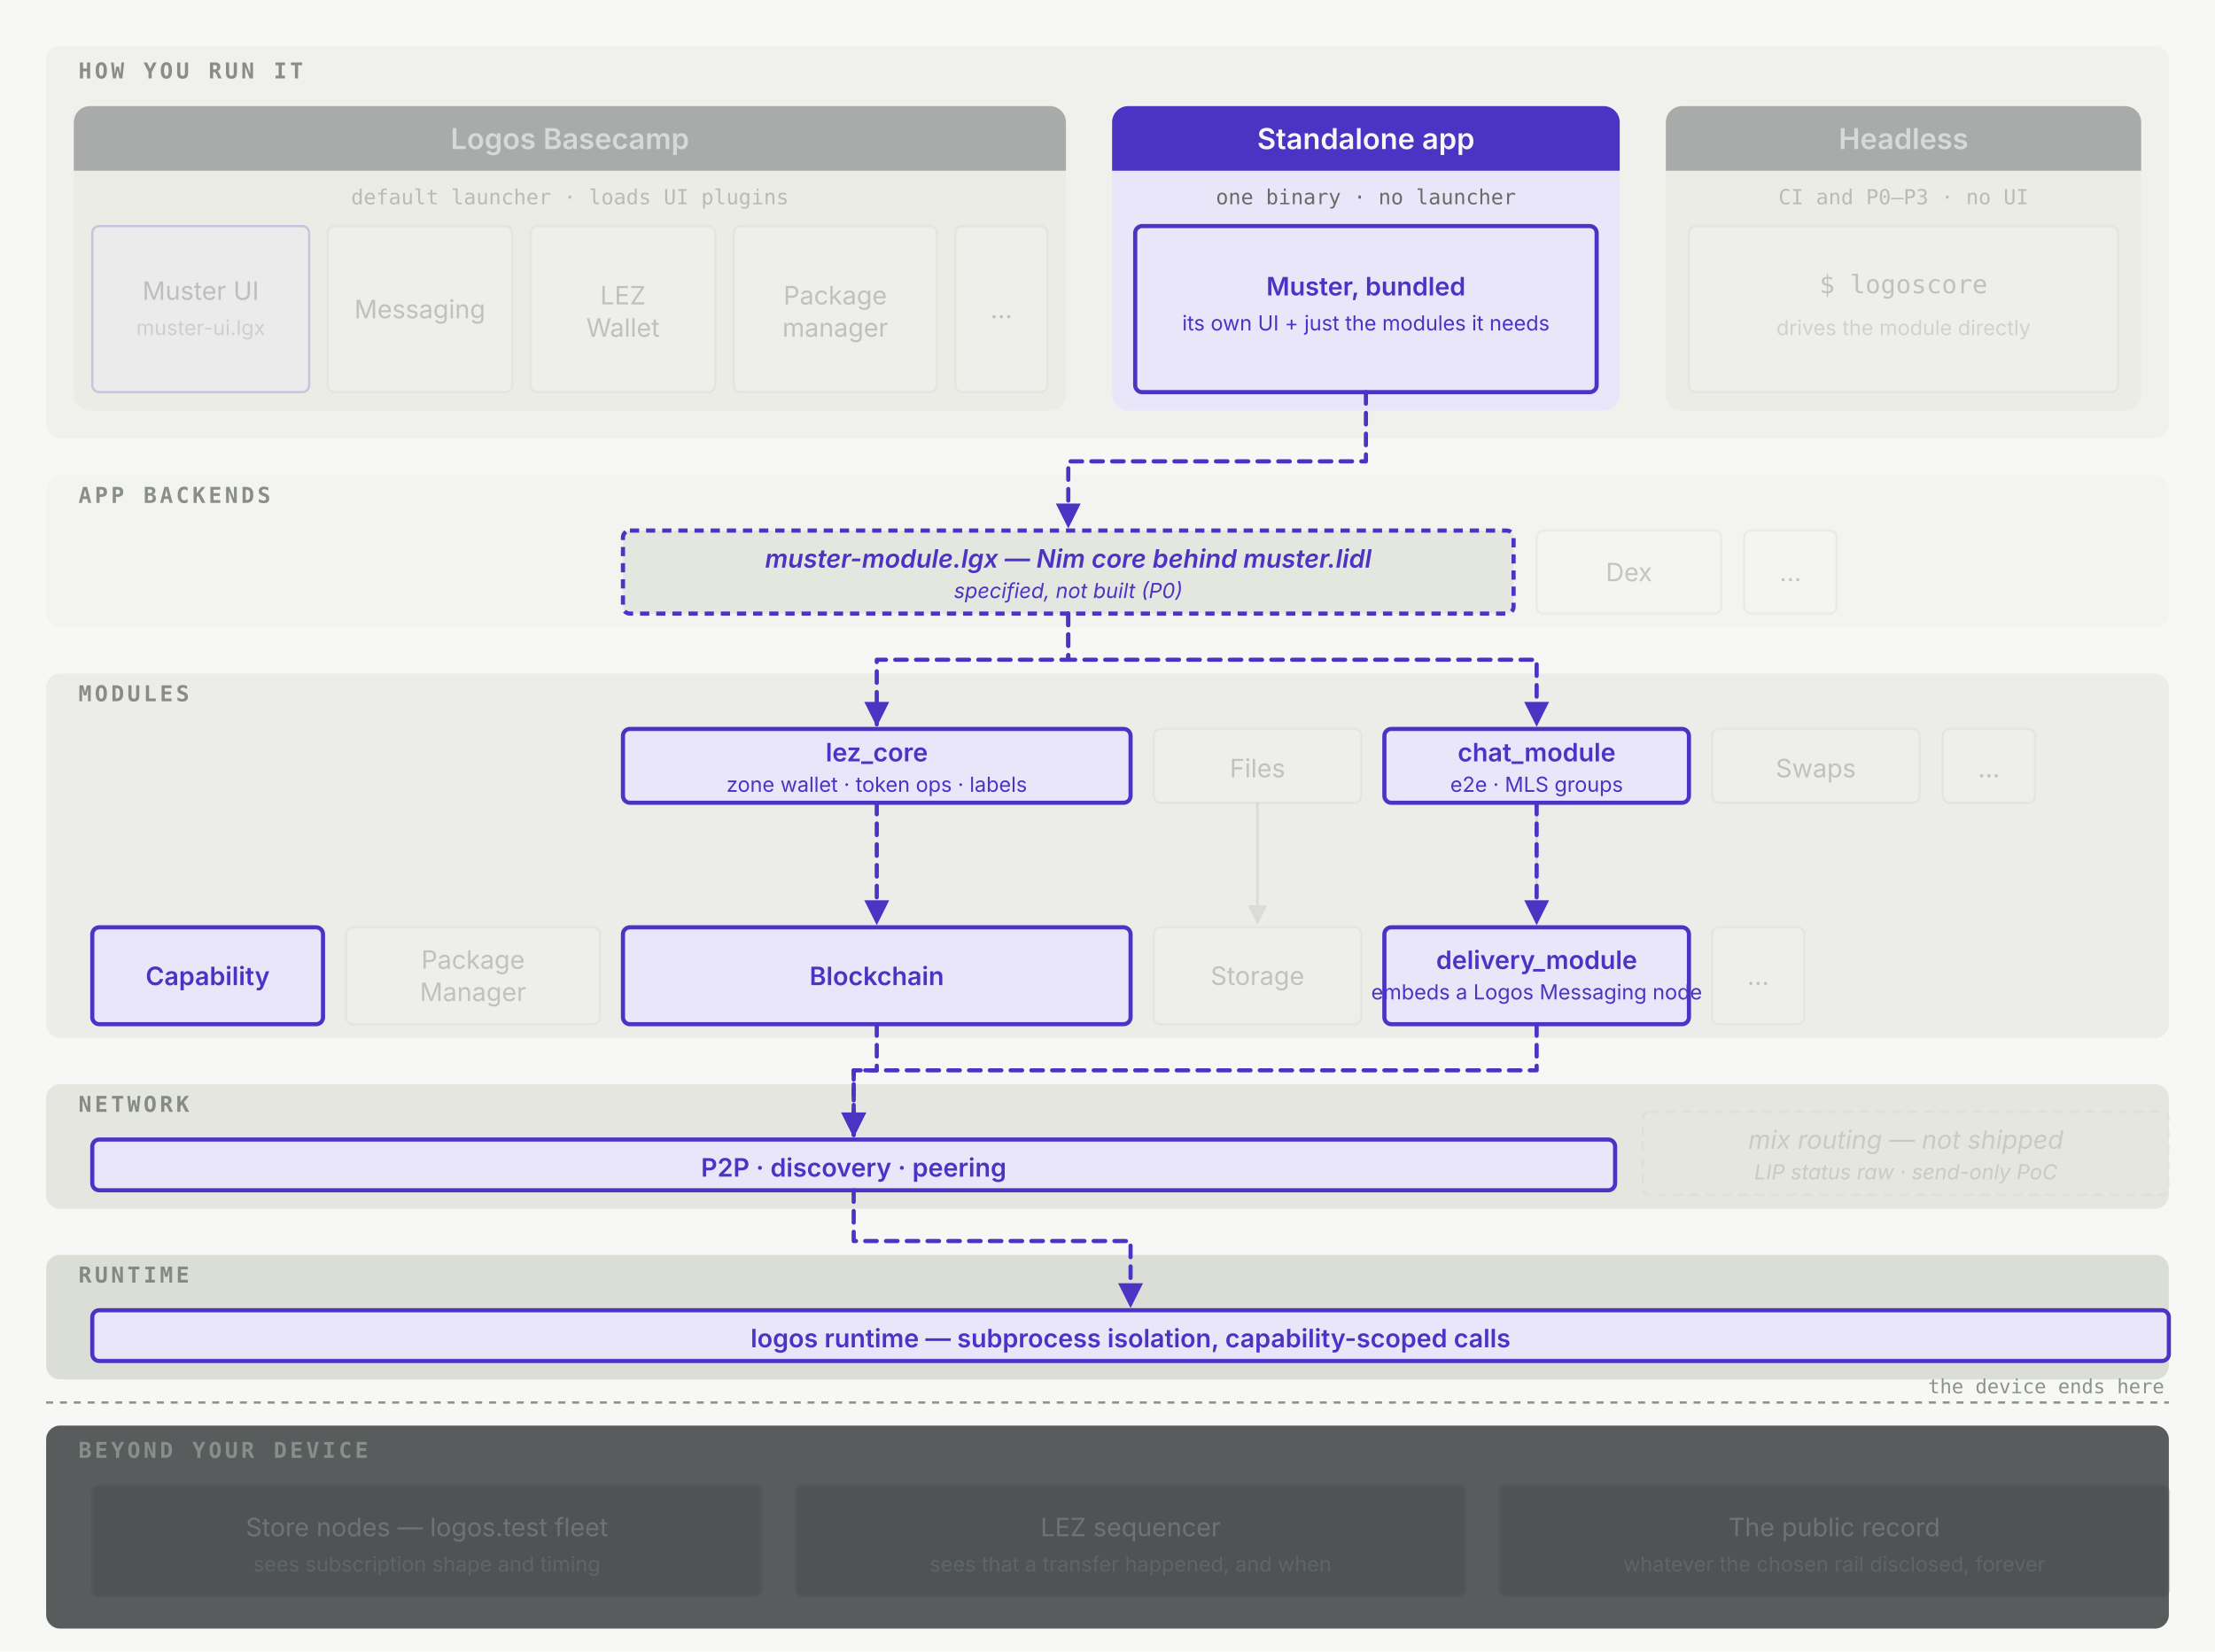
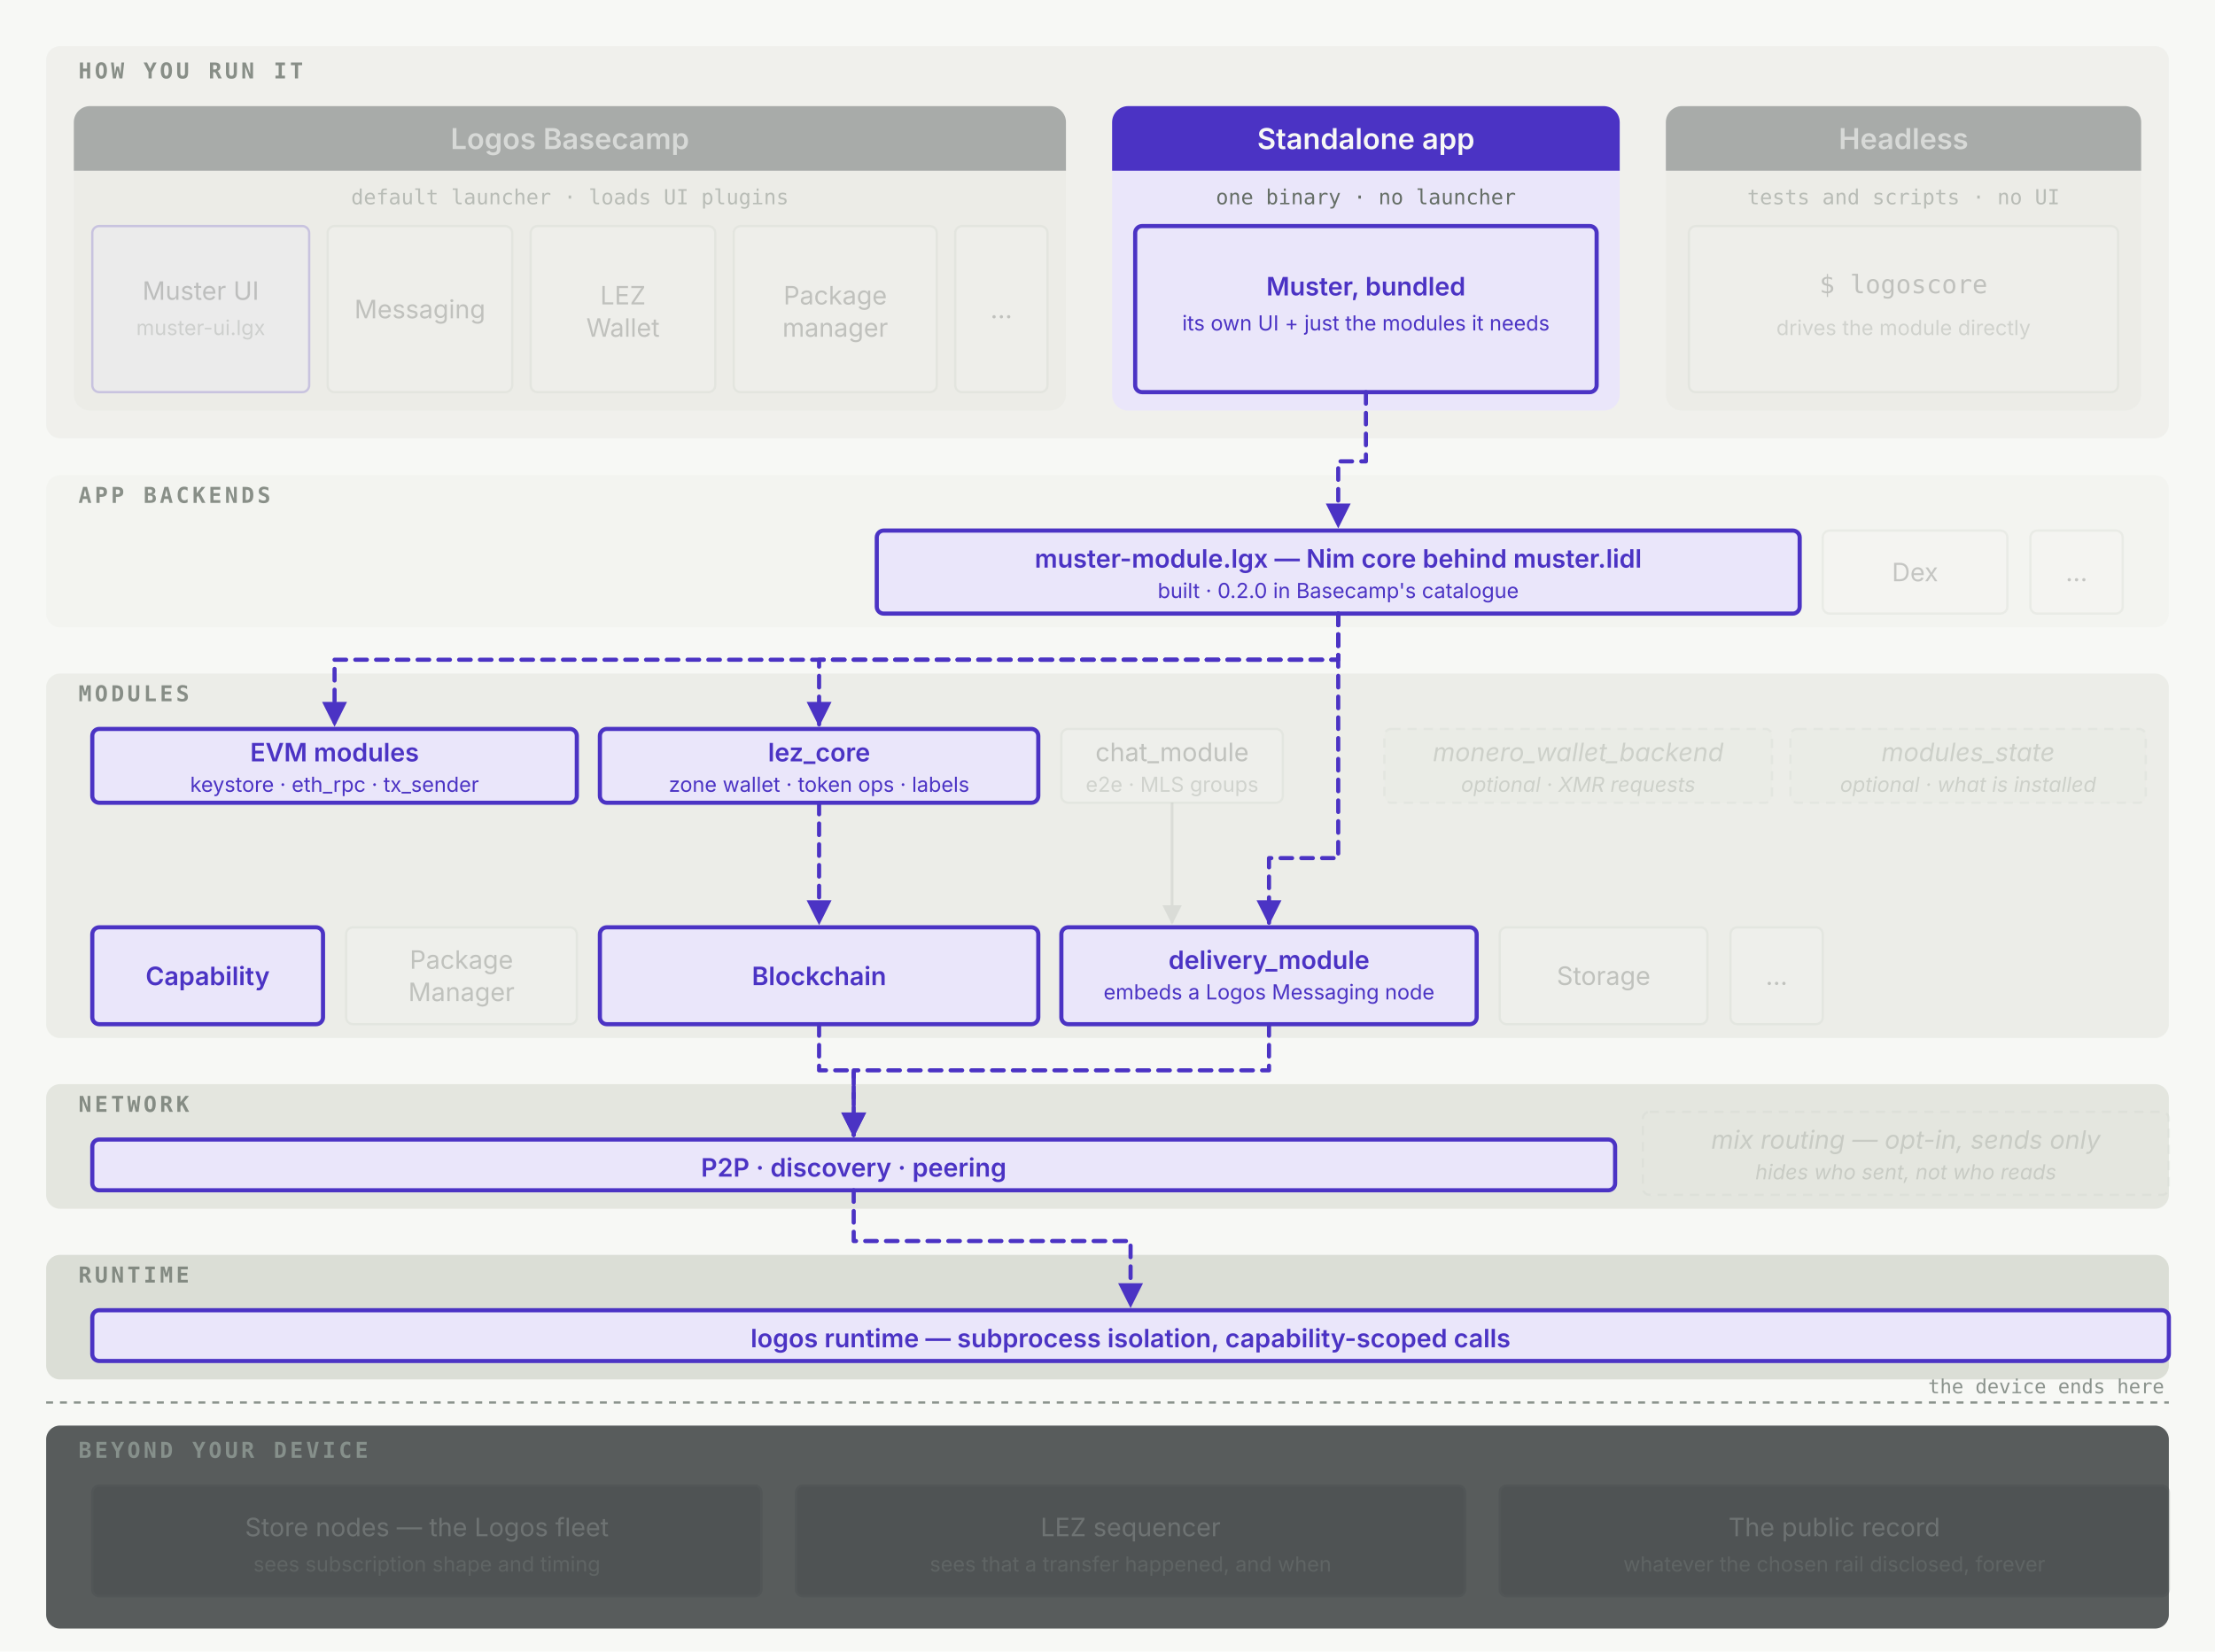
<svg xmlns="http://www.w3.org/2000/svg" class="bc-svg" width="960" height="716" viewBox="0 0 960 716" data-view="standalone" role="img" aria-labelledby="bc-svg-title bc-svg-desc">
  <style>
  /* Tokens are declared on .bc-svg as well as .bc so that an &lt;svg&gt; lifted out of
     this page for static export carries them without any CSS rewriting. */
  .bc, .bc-svg {
    --bc-paper:   #E4E6E0;
    --bc-surface: #F7F8F5;
    --bc-ink:     #1A1F1C;
    --bc-muted:   #656E66;
    --bc-rule:    #C6CBC3;

    --bc-signal:      #4B33C4;
    --bc-signal-soft: #EAE6FA;
    --bc-settled:      #1E6B52;
    --bc-settled-soft: #DFEDE6;
    --bc-alarm:      #A32D1E;
    --bc-alarm-soft: #F6E3DF;

    --bc-outside:        #23282A;
    --bc-outside-ink:    #DCE2DE;
    --bc-outside-rule:   #3A4144;
    --bc-outside-accent: #8FA3F5;

    --bc-mono: 'DM Mono', ui-monospace, 'SF Mono', Menlo, monospace;
    --bc-sans: 'Instrument Sans', -apple-system, BlinkMacSystemFont, 'Segoe UI', sans-serif;
    --bc-dim: 0.22;
  }
  .bc { margin: 2em 0; color: #1A1F1C; }

  .bc-panel {
    background: #F7F8F5;
    border: 1px solid #C6CBC3;
    border-radius: 10px;
    overflow: hidden;
  }
  .bc-panel-header {
    padding: 0.7em 1.1em;
    background: #E4E6E0;
    border-bottom: 1px solid #C6CBC3;
    font-family: 'DM Mono', ui-monospace, 'SF Mono', Menlo, monospace;
    font-size: 0.7em;
    font-weight: 600;
    color: #656E66;
    text-transform: uppercase;
    letter-spacing: 0.08em;
    display: flex;
    align-items: center;
    gap: 0.6em;
  }
  .bc-panel-header .bc-spacer { margin-left: auto; }

  .bc-playpause {
    font-family: 'DM Mono', ui-monospace, 'SF Mono', Menlo, monospace;
    font-size: 0.95em;
    text-transform: uppercase;
    letter-spacing: 0.06em;
    padding: 0.3em 0.7em;
    border: 1px solid #C6CBC3;
    background: #F7F8F5;
    color: #656E66;
    border-radius: 999px;
    cursor: pointer;
  }
  .bc-playpause:hover { border-color: #1A1F1C; color: #1A1F1C; }
  .bc-playpause:focus-visible { outline: 2px solid #4B33C4; outline-offset: 2px; }

  /* ── Tabs ── */
  .bc-tabs {
    display: flex;
    flex-wrap: wrap;
    gap: 0.35em;
    padding: 0.85em 1em;
    background: #E4E6E0;
    border-bottom: 1px solid #C6CBC3;
  }
  .bc-tab {
    font-family: 'Instrument Sans', -apple-system, BlinkMacSystemFont, 'Segoe UI', sans-serif;
    font-size: 0.82em;
    font-weight: 500;
    padding: 0.42em 0.9em;
    border: 1px solid #C6CBC3;
    background: #F7F8F5;
    color: #656E66;
    border-radius: 999px;
    cursor: pointer;
    line-height: 1.25;
  }
  .bc-tab:hover { border-color: #1A1F1C; color: #1A1F1C; }
  .bc-tab:focus-visible { outline: 2px solid #4B33C4; outline-offset: 2px; }
  .bc-tab[aria-selected="true"] {
    background: #1A1F1C;
    border-color: #1A1F1C;
    color: #F7F8F5;
  }

  .bc-stage { padding: 1.3em 1em 0.9em; background: #F7F8F5; }
  .bc-svg { display: block; width: 100%; height: auto; max-width: 100%; }

  /* ── Layer bands ── */
  .bc-layer-bg { stroke: none; transition: opacity 0.3s ease; }
  .bc-layer-entry   { fill: #EDEEEA; }
  .bc-layer-apps    { fill: #F2F3EF; }
  .bc-layer-modules { fill: #E8EAE4; }
  .bc-layer-network { fill: #DDE0D8; }
  .bc-layer-runtime { fill: #D2D6CC; }
  .bc-layer-beyond  { fill: #23282A; }

  .bc-layer-label {
    font-family: 'DM Mono', ui-monospace, 'SF Mono', Menlo, monospace;
    font-size: 9.5px;
    font-weight: 600;
    letter-spacing: 0.14em;
    fill: #656E66;
    transition: opacity 0.3s ease;
  }
  .bc-layer-label-out { fill: #96A19B; }

  /* ── Nodes ── */
  .bc-node rect {
    fill: #F7F8F5;
    stroke: #C6CBC3;
    stroke-width: 1;
    transition: fill 0.3s ease, stroke 0.3s ease, opacity 0.3s ease;
  }
  .bc-node text {
    font-family: 'Instrument Sans', -apple-system, BlinkMacSystemFont, 'Segoe UI', sans-serif;
    fill: #1A1F1C;
    font-size: 11px;
    text-anchor: middle;
    dominant-baseline: middle;
    transition: fill 0.3s ease, opacity 0.3s ease;
  }
  /* Written `.bc-node text.x`, not `.x`: a bare single-class selector is
     specificity 0-1-0 and loses to `.bc-node text` at 0-1-1, so the modifier's
     font-size would apply while its FILL silently did not. */
  .bc-node text.bc-node-sub { font-size: 9px; fill: #656E66; }
  .bc-node text.bc-node-mono { font-family: 'DM Mono', ui-monospace, 'SF Mono', Menlo, monospace; }

  /* Ours, as opposed to the platform's. */
  .bc-node-ours rect { stroke: #4B33C4; fill: #EAE6FA; }

-   /* Specified but not built. Dashed, and it says so in words as well —
+   /* Optional: Muster runs without it. Dashed, and it says so in words as well —
     the dash is a reminder, the label is the claim. */
-   .bc-node-unbuilt rect { stroke-dasharray: 4 3; fill: #E4E6E0; }
-   .bc-node-unbuilt text { font-style: italic; fill: #656E66; }
+   .bc-node-optional rect { stroke-dasharray: 4 3; fill: #E4E6E0; }
+   .bc-node-optional text { font-style: italic; fill: #656E66; }

  /* Beyond the device: dark ground, light ink. */
  .bc-node-out rect { fill: #2E3436; stroke: #3A4144; }
  .bc-node-out text { fill: #DCE2DE; }
  /* .bc-svg-prefixed so it outranks `.bc-node text.bc-node-sub` above rather
     than depending on source order — a dark-on-dark sub is unreadable. */
  .bc-svg .bc-node-out text.bc-node-sub { fill: #96A19B; }

  /* ── Entry zones ── */
  .bc-entry .bc-entry-frame, .bc-entry .bc-entry-header { stroke: none; transition: fill 0.3s ease, opacity 0.3s ease; }
  .bc-entry .bc-entry-frame  { fill: #E4E6E0; }
  .bc-entry .bc-entry-header { fill: #3A4144; }
  .bc-entry text.bc-entry-title {
    font-family: 'Instrument Sans', -apple-system, BlinkMacSystemFont, 'Segoe UI', sans-serif; font-size: 12.5px; font-weight: 600;
    fill: #F7F8F5; text-anchor: middle; dominant-baseline: middle;
  }
  .bc-entry text.bc-entry-sub {
    font-family: 'DM Mono', ui-monospace, 'SF Mono', Menlo, monospace; font-size: 9px; fill: #656E66;
    text-anchor: middle; dominant-baseline: middle;
  }

  /* ── Arrows ── */
  .bc-arrow path { fill: none; stroke: #8A928C; stroke-width: 1.2; }
  .bc-arrow-head { fill: #8A928C; }
  .bc-flow-arrow path {
    fill: none; stroke-width: 1.8; stroke-linecap: round; stroke-linejoin: round;
    stroke-dasharray: 5 4;
    animation: bc-flow-dash 0.9s linear infinite;
  }
  @keyframes bc-flow-dash { to { stroke-dashoffset: -18; } }

  /* ── Dimming ── */
  .bc-svg[data-view]:not([data-view="overview"]) .bc-node:not(.bc-hl) rect,
  .bc-svg[data-view]:not([data-view="overview"]) .bc-node:not(.bc-hl) text {
    opacity: 0.22;
  }
  .bc-svg[data-view]:not([data-view="overview"]) .bc-entry:not(.bc-hl) .bc-entry-frame,
  .bc-svg[data-view]:not([data-view="overview"]) .bc-entry:not(.bc-hl) .bc-entry-header {
    opacity: 0.38;
  }
  .bc-svg[data-view]:not([data-view="overview"]) .bc-entry:not(.bc-hl) text.bc-entry-title { opacity: 0.6; }
  .bc-svg[data-view]:not([data-view="overview"]) .bc-entry:not(.bc-hl) text.bc-entry-sub { opacity: 0.38; }
  .bc-svg[data-view]:not([data-view="overview"]) .bc-arrow-static:not(.bc-hl) path,
  .bc-svg[data-view]:not([data-view="overview"]) .bc-arrow-static:not(.bc-hl) .bc-arrow-head { opacity: 0.18; }
  .bc-svg[data-view]:not([data-view="overview"]) .bc-layer-bg,
  .bc-svg[data-view]:not([data-view="overview"]) .bc-layer-label { opacity: 0.75; }

  /* ── Highlight ── */
  .bc-svg .bc-hl.bc-node rect { fill: #EAE6FA; stroke: #4B33C4; stroke-width: 1.8; }
  .bc-svg .bc-hl.bc-node text { fill: #4B33C4; font-weight: 600; }
  .bc-svg .bc-hl.bc-node .bc-node-sub { font-weight: 400; }
  .bc-svg .bc-hl.bc-entry .bc-entry-frame { fill: #EAE6FA; }
  .bc-svg .bc-hl.bc-entry .bc-entry-header { fill: #4B33C4; }

  /* Beyond the boundary keeps its dark ground when lit — crossing out of the
     device is the one thing a highlight must never make look safe. */
  .bc-svg .bc-hl.bc-node-out rect { fill: #2E3436; stroke: #8FA3F5; stroke-width: 1.8; }
  .bc-svg .bc-hl.bc-node-out text { fill: #8FA3F5; }

-   .bc-svg .bc-hl.bc-node-unbuilt rect { fill: #E4E6E0; stroke: #4B33C4; }
-   .bc-svg .bc-hl.bc-node-unbuilt text { fill: #4B33C4; font-style: italic; }
+   .bc-svg .bc-hl.bc-node-optional rect { fill: #E4E6E0; stroke: #4B33C4; }
+   .bc-svg .bc-hl.bc-node-optional text { fill: #4B33C4; font-style: italic; }

  .bc-flow-arrow path { stroke: #4B33C4; }
  .bc-flow-arrow .bc-arrow-head { fill: #4B33C4; }
  .bc-flow-arrow.bc-flow-out path { stroke: #8FA3F5; }
  .bc-flow-arrow.bc-flow-out .bc-arrow-head { fill: #8FA3F5; }

  /* ── Caption ── */
  .bc-caption { padding: 1em 1.3em 1.15em; border-top: 1px solid #C6CBC3; background: #E4E6E0; }
  .bc-caption h3 { font-family: 'Instrument Sans', -apple-system, BlinkMacSystemFont, 'Segoe UI', sans-serif; font-size: 0.98em; font-weight: 600; margin: 0 0 0.3em; }
  .bc-caption p { margin: 0; font-size: 0.92em; color: #3F4742; line-height: 1.6; }
  .bc-caption .bc-tag {
    display: inline-block; font-family: 'DM Mono', ui-monospace, 'SF Mono', Menlo, monospace; font-size: 0.72em;
    padding: 0.12em 0.5em; border-radius: 3px; background: #F7F8F5;
    border: 1px solid #C6CBC3; color: #656E66;
    text-transform: uppercase; letter-spacing: 0.05em; margin-right: 0.5em; vertical-align: 2px;
  }

  .bc-legend {
    display: flex; flex-wrap: wrap; gap: 1.4em;
    padding: 0.8em 1.3em; border-top: 1px solid #C6CBC3;
    background: #F7F8F5; font-size: 0.8em; color: #656E66;
  }
  .bc-legend span { display: inline-flex; align-items: center; gap: 0.5em; }
  .bc-legend i { width: 20px; height: 12px; border-radius: 2px; display: inline-block; }
  .bc-key-ours    { background: #EAE6FA; border: 1px solid #4B33C4; }
-   .bc-key-unbuilt { background: #E4E6E0; border: 1px dashed #656E66; }
+   .bc-key-optional { background: #E4E6E0; border: 1px dashed #656E66; }
  .bc-key-out     { background: #2E3436; border: 1px solid #3A4144; }

  .bc-sr {
    position: absolute; width: 1px; height: 1px; padding: 0; margin: -1px;
    overflow: hidden; clip: rect(0 0 0 0); white-space: nowrap; border: 0;
  }

  /* U-10: motion is decoration here, never the only carrier of meaning. */
  @media (prefers-reduced-motion: reduce) {
    .bc-flow-arrow path { animation: none; stroke-dasharray: none; }
    .bc-node rect, .bc-node text, .bc-layer-bg, .bc-layer-label,
    .bc-entry .bc-entry-frame, .bc-entry .bc-entry-header { transition: none; }
  }

  /* ── added by export-frames.mjs ── */
  .bc-dim rect, .bc-dim text { opacity: 0.22; }
  .bc-dim .bc-entry-frame, .bc-dim .bc-entry-header { opacity: 0.38; }
  .bc-dim text.bc-entry-title { opacity: 0.6; }
  .bc-dim path { opacity: 0.18; }
  .bc-flow-arrow path { animation: none; }
</style>
  <rect width="960" height="716" fill="#F7F8F5" />
  <defs>
    <marker id="bc-arrow-marker" viewBox="0 0 10 10" refX="9" refY="5" markerWidth="7" markerHeight="7" orient="auto-start-reverse">
      <path d="M 0 0 L 10 5 L 0 10 z" class="bc-arrow-head" />
    </marker>
    <marker id="bc-flow-marker" viewBox="0 0 10 10" refX="9" refY="5" markerWidth="6" markerHeight="6" orient="auto-start-reverse">
      <path d="M 0 0 L 10 5 L 0 10 z" fill="#4B33C4" />
    </marker>
    <marker id="bc-flow-marker-out" viewBox="0 0 10 10" refX="9" refY="5" markerWidth="6" markerHeight="6" orient="auto-start-reverse">
      <path d="M 0 0 L 10 5 L 0 10 z" fill="#8FA3F5" />
    </marker>
  </defs>
  <rect class="bc-layer-bg bc-layer-entry" x="20" y="20" width="920" height="170" rx="6" />
  <rect class="bc-layer-bg bc-layer-apps" x="20" y="206" width="920" height="66" rx="6" />
  <rect class="bc-layer-bg bc-layer-modules" x="20" y="292" width="920" height="158" rx="6" />
  <rect class="bc-layer-bg bc-layer-network" x="20" y="470" width="920" height="54" rx="6" />
  <rect class="bc-layer-bg bc-layer-runtime" x="20" y="544" width="920" height="54" rx="6" />
  <rect class="bc-layer-bg bc-layer-beyond" x="20" y="618" width="920" height="88" rx="6" />
  <text class="bc-layer-label" x="34" y="34">HOW YOU RUN IT</text>
  <text class="bc-layer-label" x="34" y="218">APP BACKENDS</text>
  <text class="bc-layer-label" x="34" y="304">MODULES</text>
  <text class="bc-layer-label" x="34" y="482">NETWORK</text>
  <text class="bc-layer-label" x="34" y="556">RUNTIME</text>
  <text class="bc-layer-label bc-layer-label-out" x="34" y="632">BEYOND YOUR DEVICE</text>
  <path d="M 20 608 L 940 608" stroke="#8A928C" stroke-width="1" stroke-dasharray="3 3" fill="none" />
  <text x="938" y="604" text-anchor="end" font-family="'DM Mono',ui-monospace,Menlo,monospace" font-size="8.5" fill="#8A928C">the device ends here</text>
  <g class="bc-entry bc-dim" data-id="basecamp">
    <rect class="bc-entry-frame" x="32" y="46" width="430" height="132" rx="7" />
    <path class="bc-entry-header" d="M 39 46 L 455 46 A 7 7 0 0 1 462 53 L 462 74 L 32 74 L 32 53 A 7 7 0 0 1 39 46 Z" />
    <text class="bc-entry-title" x="247" y="60">Logos Basecamp</text>
    <text class="bc-entry-sub" x="247" y="86">default launcher · loads UI plugins</text>
  </g>
  <g class="bc-node bc-node-ours bc-dim" data-id="ui-muster">
    <rect x="40" y="98" width="94" height="72" rx="3" />
    <text x="87" y="126">Muster UI</text>
    <text x="87" y="142" class="bc-node-sub">muster-ui.lgx</text>
  </g>
  <g class="bc-node bc-dim" data-id="ui-messaging">
    <rect x="142" y="98" width="80" height="72" rx="3" />
    <text x="182" y="134">Messaging</text>
  </g>
  <g class="bc-node bc-dim" data-id="ui-wallet">
    <rect x="230" y="98" width="80" height="72" rx="3" />
    <text x="270" y="128">LEZ</text>
    <text x="270" y="142">Wallet</text>
  </g>
  <g class="bc-node bc-dim" data-id="ui-pkgmgr">
    <rect x="318" y="98" width="88" height="72" rx="3" />
    <text x="362" y="128">Package</text>
    <text x="362" y="142">manager</text>
  </g>
  <g class="bc-node bc-dim" data-id="ui-more">
    <rect x="414" y="98" width="40" height="72" rx="3" />
    <text x="434" y="134">…</text>
  </g>
  <g class="bc-entry bc-hl" data-id="standalone">
    <rect class="bc-entry-frame" x="482" y="46" width="220" height="132" rx="7" />
    <path class="bc-entry-header" d="M 489 46 L 695 46 A 7 7 0 0 1 702 53 L 702 74 L 482 74 L 482 53 A 7 7 0 0 1 489 46 Z" />
    <text class="bc-entry-title" x="592" y="60">Standalone app</text>
    <text class="bc-entry-sub" x="592" y="86">one binary · no launcher</text>
  </g>
  <g class="bc-node bc-hl" data-id="standalone-app">
    <rect x="492" y="98" width="200" height="72" rx="3" />
    <text x="592" y="124">Muster, bundled</text>
    <text x="592" y="140" class="bc-node-sub">its own UI + just the modules it needs</text>
  </g>
  <g class="bc-entry bc-dim" data-id="headless">
    <rect class="bc-entry-frame" x="722" y="46" width="206" height="132" rx="7" />
    <path class="bc-entry-header" d="M 729 46 L 921 46 A 7 7 0 0 1 928 53 L 928 74 L 722 74 L 722 53 A 7 7 0 0 1 729 46 Z" />
    <text class="bc-entry-title" x="825" y="60">Headless</text>
-     <text class="bc-entry-sub" x="825" y="86">CI and P0–P3 · no UI</text>
+     <text class="bc-entry-sub" x="825" y="86">tests and scripts · no UI</text>
  </g>
  <g class="bc-node bc-dim" data-id="headless-cli">
    <rect x="732" y="98" width="186" height="72" rx="3" />
    <text x="825" y="124" class="bc-node-mono">$ logoscore</text>
    <text x="825" y="142" class="bc-node-sub">drives the module directly</text>
  </g>
-   <g class="bc-node bc-node-ours bc-node-unbuilt bc-hl" data-id="muster-module">
-     <rect x="270" y="230" width="386" height="36" rx="3" />
-     <text x="463" y="242">muster-module.lgx — Nim core behind muster.lidl</text>
-     <text x="463" y="256" class="bc-node-sub">specified, not built (P0)</text>
+   <g class="bc-node bc-node-ours bc-hl" data-id="muster-module">
+     <rect x="380" y="230" width="400" height="36" rx="3" />
+     <text x="580" y="242">muster-module.lgx — Nim core behind muster.lidl</text>
+     <text x="580" y="256" class="bc-node-sub">built · 0.2.0 in Basecamp's catalogue</text>
  </g>
  <g class="bc-node bc-dim" data-id="app-dex">
-     <rect x="666" y="230" width="80" height="36" rx="3" />
-     <text x="706" y="248">Dex</text>
+     <rect x="790" y="230" width="80" height="36" rx="3" />
+     <text x="830" y="248">Dex</text>
  </g>
  <g class="bc-node bc-dim" data-id="app-more">
-     <rect x="756" y="230" width="40" height="36" rx="3" />
-     <text x="776" y="248">…</text>
+     <rect x="880" y="230" width="40" height="36" rx="3" />
+     <text x="900" y="248">…</text>
+   </g>
+   <g class="bc-node bc-hl" data-id="evm">
+     <rect x="40" y="316" width="210" height="32" rx="3" />
+     <text x="145" y="326">EVM modules</text>
+     <text x="145" y="340" class="bc-node-sub">keystore · eth_rpc · tx_sender</text>
  </g>
  <g class="bc-node bc-hl" data-id="lez">
-     <rect x="270" y="316" width="220" height="32" rx="3" />
-     <text x="380" y="326">lez_core</text>
-     <text x="380" y="340" class="bc-node-sub">zone wallet · token ops · labels</text>
-   </g>
-   <g class="bc-node bc-dim" data-id="files">
-     <rect x="500" y="316" width="90" height="32" rx="3" />
-     <text x="545" y="333">Files</text>
-   </g>
-   <g class="bc-node bc-hl" data-id="chat">
-     <rect x="600" y="316" width="132" height="32" rx="3" />
-     <text x="666" y="326">chat_module</text>
-     <text x="666" y="340" class="bc-node-sub">e2e · MLS groups</text>
-   </g>
-   <g class="bc-node bc-dim" data-id="swaps">
-     <rect x="742" y="316" width="90" height="32" rx="3" />
-     <text x="787" y="333">Swaps</text>
-   </g>
-   <g class="bc-node bc-dim" data-id="modules-upper-more">
-     <rect x="842" y="316" width="40" height="32" rx="3" />
-     <text x="862" y="333">…</text>
+     <rect x="260" y="316" width="190" height="32" rx="3" />
+     <text x="355" y="326">lez_core</text>
+     <text x="355" y="340" class="bc-node-sub">zone wallet · token ops · labels</text>
+   </g>
+   <g class="bc-node bc-dim" data-id="chat">
+     <rect x="460" y="316" width="96" height="32" rx="3" />
+     <text x="508" y="326">chat_module</text>
+     <text x="508" y="340" class="bc-node-sub">e2e · MLS groups</text>
+   </g>
+   <g class="bc-node bc-node-optional bc-dim" data-id="monero">
+     <rect x="600" y="316" width="168" height="32" rx="3" />
+     <text x="684" y="326">monero_wallet_backend</text>
+     <text x="684" y="340" class="bc-node-sub">optional · XMR requests</text>
+   </g>
+   <g class="bc-node bc-node-optional bc-dim" data-id="modules-state">
+     <rect x="776" y="316" width="154" height="32" rx="3" />
+     <text x="853" y="326">modules_state</text>
+     <text x="853" y="340" class="bc-node-sub">optional · what is installed</text>
  </g>
  <g class="bc-arrow bc-arrow-static bc-dim" data-id="arrow-chat-delivery">
-     <path d="M 666 348 L 666 400" marker-end="url(#bc-arrow-marker)" />
-   </g>
-   <g class="bc-arrow bc-arrow-static bc-dim" data-id="arrow-files-storage">
-     <path d="M 545 348 L 545 400" marker-end="url(#bc-arrow-marker)" />
+     <path d="M 508 348 L 508 400" marker-end="url(#bc-arrow-marker)" />
  </g>
  <g class="bc-node bc-hl" data-id="capability">
    <rect x="40" y="402" width="100" height="42" rx="3" />
    <text x="90" y="423">Capability</text>
  </g>
  <g class="bc-node bc-dim" data-id="package-manager">
-     <rect x="150" y="402" width="110" height="42" rx="3" />
-     <text x="205" y="416">Package</text>
-     <text x="205" y="430">Manager</text>
+     <rect x="150" y="402" width="100" height="42" rx="3" />
+     <text x="200" y="416">Package</text>
+     <text x="200" y="430">Manager</text>
  </g>
  <g class="bc-node bc-hl" data-id="blockchain">
-     <rect x="270" y="402" width="220" height="42" rx="3" />
-     <text x="380" y="423">Blockchain</text>
+     <rect x="260" y="402" width="190" height="42" rx="3" />
+     <text x="355" y="423">Blockchain</text>
+   </g>
+   <g class="bc-node bc-hl" data-id="delivery">
+     <rect x="460" y="402" width="180" height="42" rx="3" />
+     <text x="550" y="416">delivery_module</text>
+     <text x="550" y="430" class="bc-node-sub">embeds a Logos Messaging node</text>
  </g>
  <g class="bc-node bc-dim" data-id="storage">
-     <rect x="500" y="402" width="90" height="42" rx="3" />
-     <text x="545" y="423">Storage</text>
-   </g>
-   <g class="bc-node bc-hl" data-id="delivery">
-     <rect x="600" y="402" width="132" height="42" rx="3" />
-     <text x="666" y="416">delivery_module</text>
-     <text x="666" y="430" class="bc-node-sub">embeds a Logos Messaging node</text>
+     <rect x="650" y="402" width="90" height="42" rx="3" />
+     <text x="695" y="423">Storage</text>
  </g>
  <g class="bc-node bc-dim" data-id="modules-lower-more">
-     <rect x="742" y="402" width="40" height="42" rx="3" />
-     <text x="762" y="423">…</text>
+     <rect x="750" y="402" width="40" height="42" rx="3" />
+     <text x="770" y="423">…</text>
  </g>
  <g class="bc-node bc-hl" data-id="p2p">
    <rect x="40" y="494" width="660" height="22" rx="3" />
    <text x="370" y="506">P2P · discovery · peering</text>
  </g>
-   <g class="bc-node bc-node-unbuilt bc-dim" data-id="mix">
+   <g class="bc-node bc-node-optional bc-dim" data-id="mix">
    <rect x="712" y="482" width="228" height="36" rx="3" />
-     <text x="826" y="494">mix routing — not shipped</text>
-     <text x="826" y="508" class="bc-node-sub">LIP status raw · send-only PoC</text>
+     <text x="826" y="494">mix routing — opt-in, sends only</text>
+     <text x="826" y="508" class="bc-node-sub">hides who sent, not who reads</text>
  </g>
  <g class="bc-node bc-hl" data-id="runtime">
    <rect x="40" y="568" width="900" height="22" rx="3" />
    <text x="490" y="580">logos runtime — subprocess isolation, capability-scoped calls</text>
  </g>
  <g class="bc-node bc-node-out bc-dim" data-id="store-nodes">
    <rect x="40" y="644" width="290" height="48" rx="3" />
-     <text x="185" y="662">Store nodes — logos.test fleet</text>
+     <text x="185" y="662">Store nodes — the Logos fleet</text>
    <text x="185" y="678" class="bc-node-sub">sees subscription shape and timing</text>
  </g>
  <g class="bc-node bc-node-out bc-dim" data-id="sequencer">
    <rect x="345" y="644" width="290" height="48" rx="3" />
    <text x="490" y="662">LEZ sequencer</text>
    <text x="490" y="678" class="bc-node-sub">sees that a transfer happened, and when</text>
  </g>
  <g class="bc-node bc-node-out bc-dim" data-id="public-record">
    <rect x="650" y="644" width="290" height="48" rx="3" />
    <text x="795" y="662">The public record</text>
    <text x="795" y="678" class="bc-node-sub">whatever the chosen rail disclosed, forever</text>
  </g>
  <g class="bc-flow-arrows">
    <g class="bc-arrow bc-flow-arrow">
-       <path d="M 592 170 L 592 200 L 463 200 L 463 228" marker-end="url(#bc-flow-marker)" />
-     </g>
-     <g class="bc-arrow bc-flow-arrow">
-       <path d="M 463 266 L 463 286 L 380 286 L 380 314" marker-end="url(#bc-flow-marker)" />
-     </g>
-     <g class="bc-arrow bc-flow-arrow">
-       <path d="M 380 348 L 380 400" marker-end="url(#bc-flow-marker)" />
-     </g>
-     <g class="bc-arrow bc-flow-arrow">
-       <path d="M 380 444 L 380 464 L 370 464 L 370 492" marker-end="url(#bc-flow-marker)" />
+       <path d="M 592 170 L 592 200 L 580 200 L 580 228" marker-end="url(#bc-flow-marker)" />
+     </g>
+     <g class="bc-arrow bc-flow-arrow">
+       <path d="M 580 266 L 580 286 L 355 286 L 355 314" marker-end="url(#bc-flow-marker)" />
+     </g>
+     <g class="bc-arrow bc-flow-arrow">
+       <path d="M 355 348 L 355 400" marker-end="url(#bc-flow-marker)" />
+     </g>
+     <g class="bc-arrow bc-flow-arrow">
+       <path d="M 355 444 L 355 464 L 370 464 L 370 492" marker-end="url(#bc-flow-marker)" />
    </g>
    <g class="bc-arrow bc-flow-arrow">
      <path d="M 370 516 L 370 538 L 490 538 L 490 566" marker-end="url(#bc-flow-marker)" />
    </g>
    <g class="bc-arrow bc-flow-arrow">
-       <path d="M 463 266 L 463 286 L 666 286 L 666 314" marker-end="url(#bc-flow-marker)" />
-     </g>
-     <g class="bc-arrow bc-flow-arrow">
-       <path d="M 666 348 L 666 400" marker-end="url(#bc-flow-marker)" />
-     </g>
-     <g class="bc-arrow bc-flow-arrow">
-       <path d="M 666 444 L 666 464 L 370 464 L 370 492" marker-end="url(#bc-flow-marker)" />
+       <path d="M 580 266 L 580 372 L 550 372 L 550 400" marker-end="url(#bc-flow-marker)" />
+     </g>
+     <g class="bc-arrow bc-flow-arrow">
+       <path d="M 550 444 L 550 464 L 370 464 L 370 492" marker-end="url(#bc-flow-marker)" />
+     </g>
+     <g class="bc-arrow bc-flow-arrow">
+       <path d="M 580 266 L 580 286 L 145 286 L 145 314" marker-end="url(#bc-flow-marker)" />
    </g>
  </g>
</svg>
